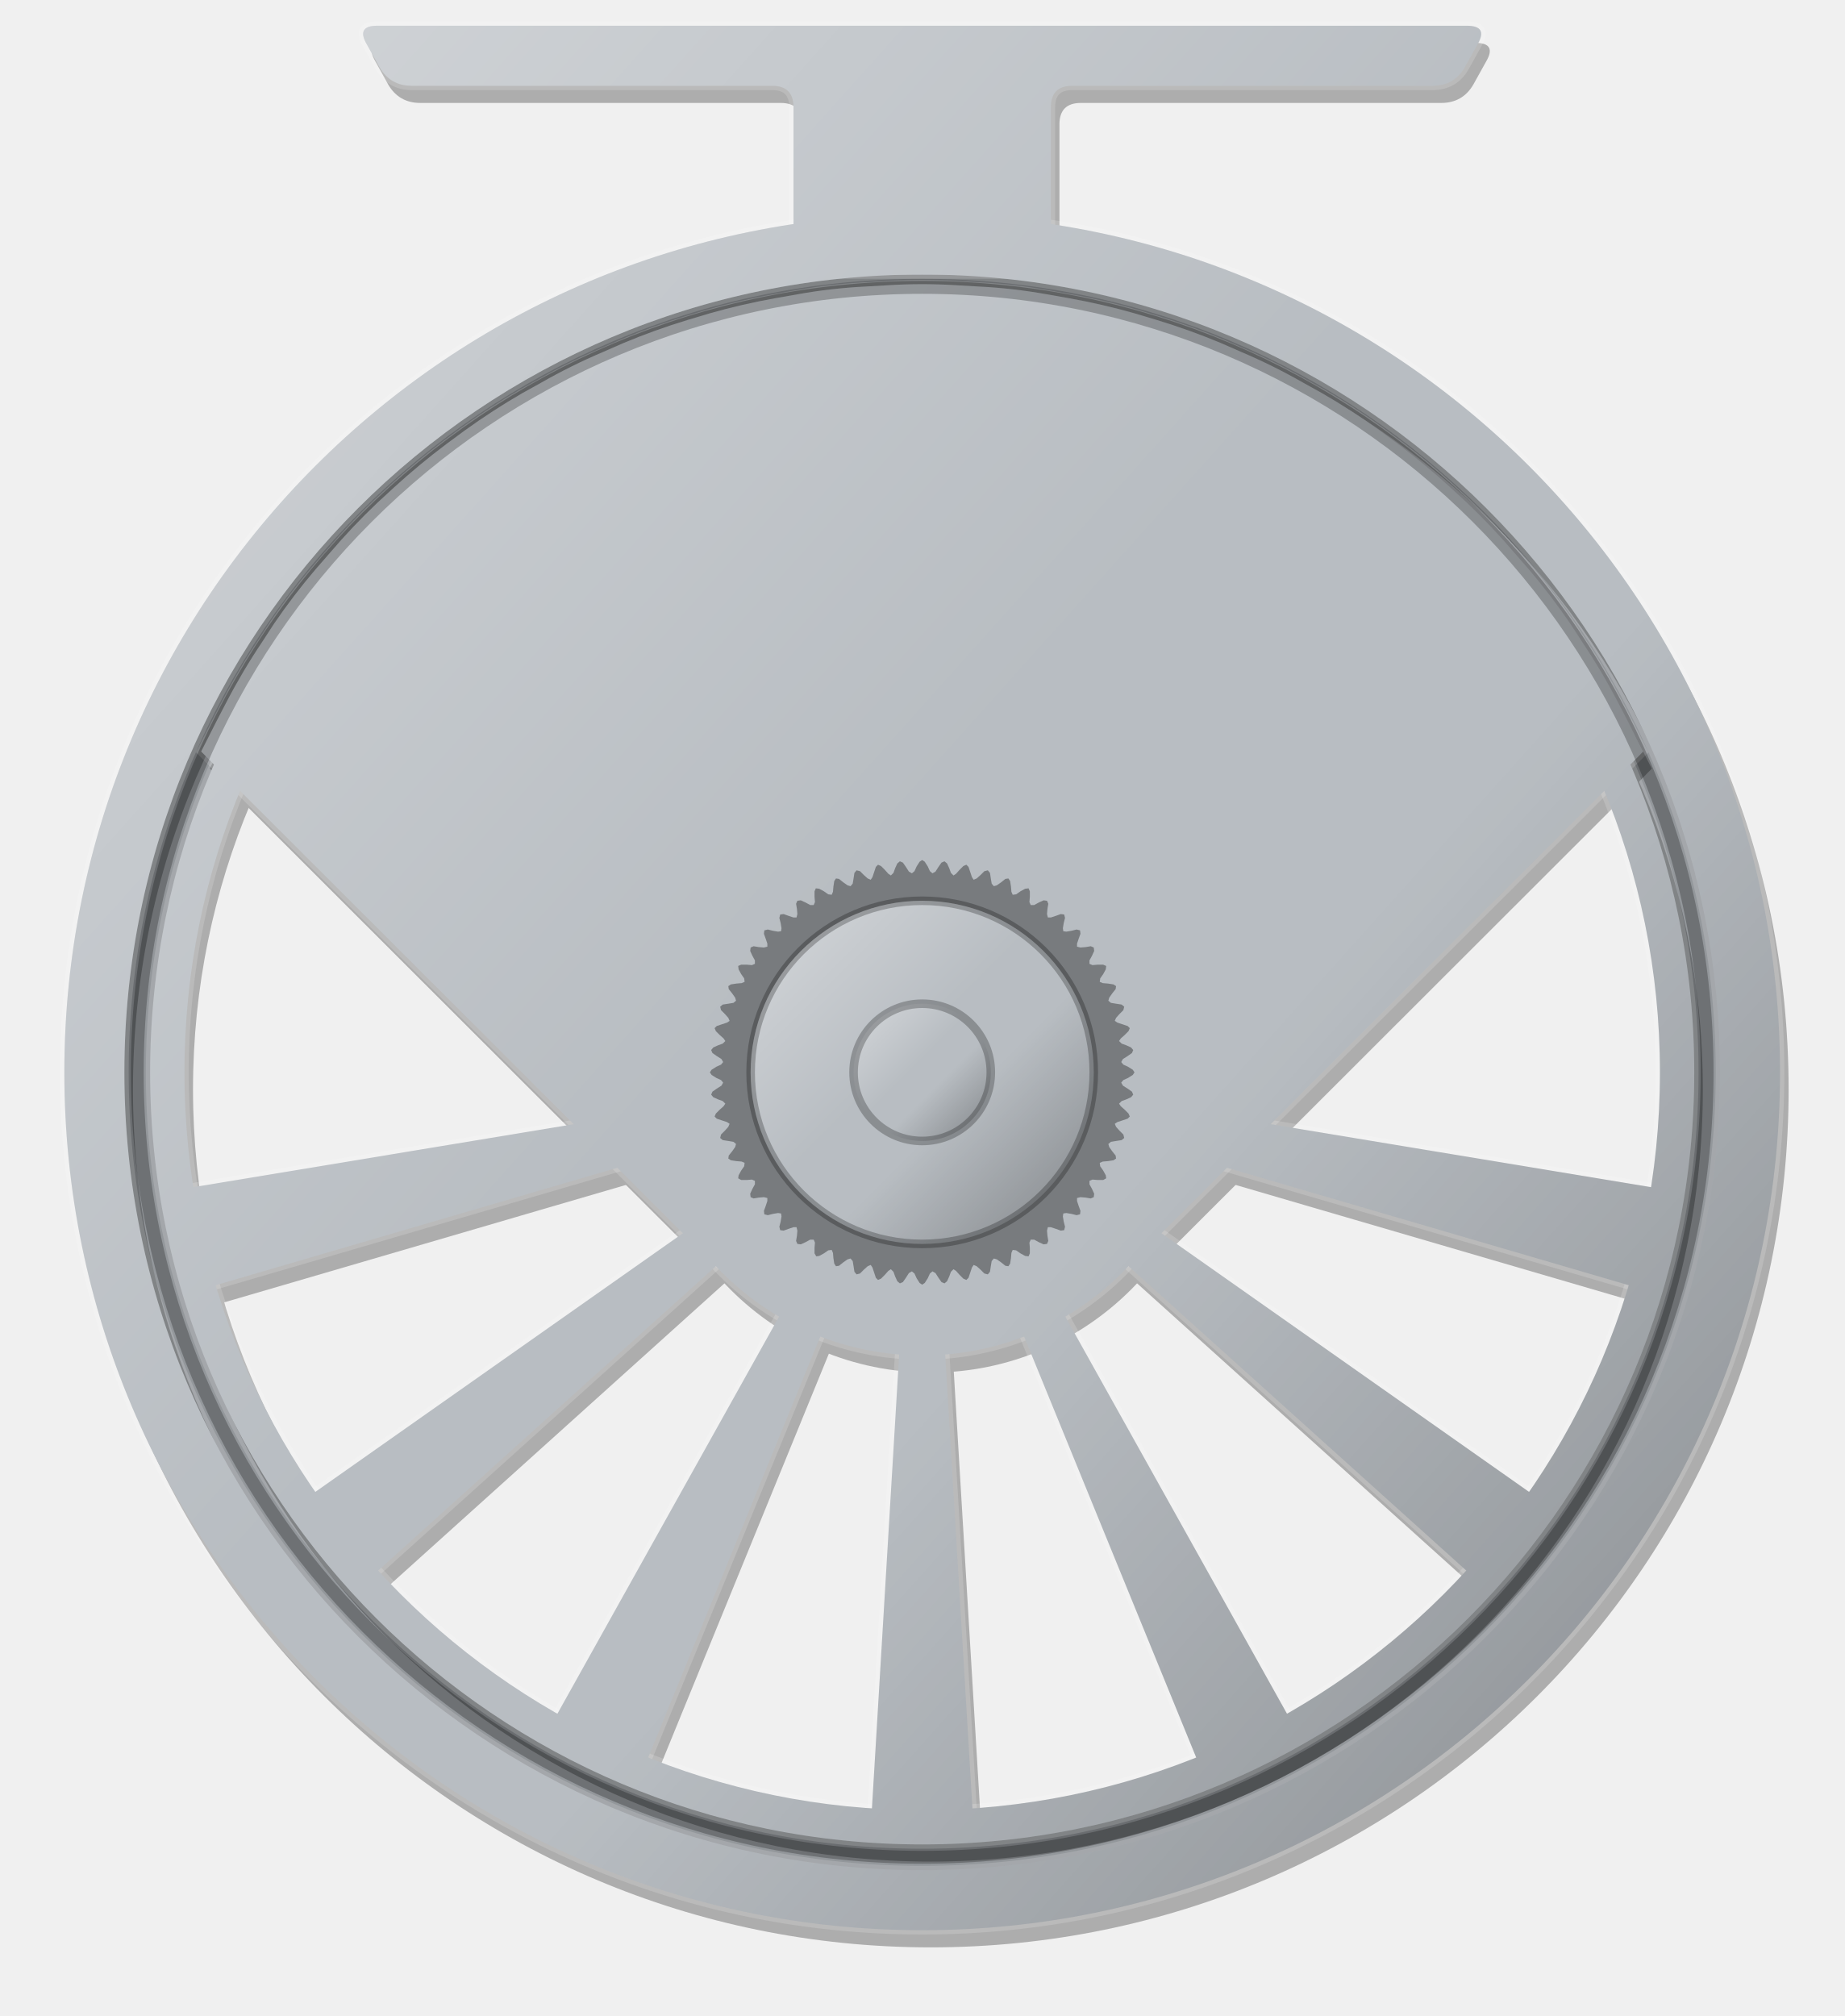
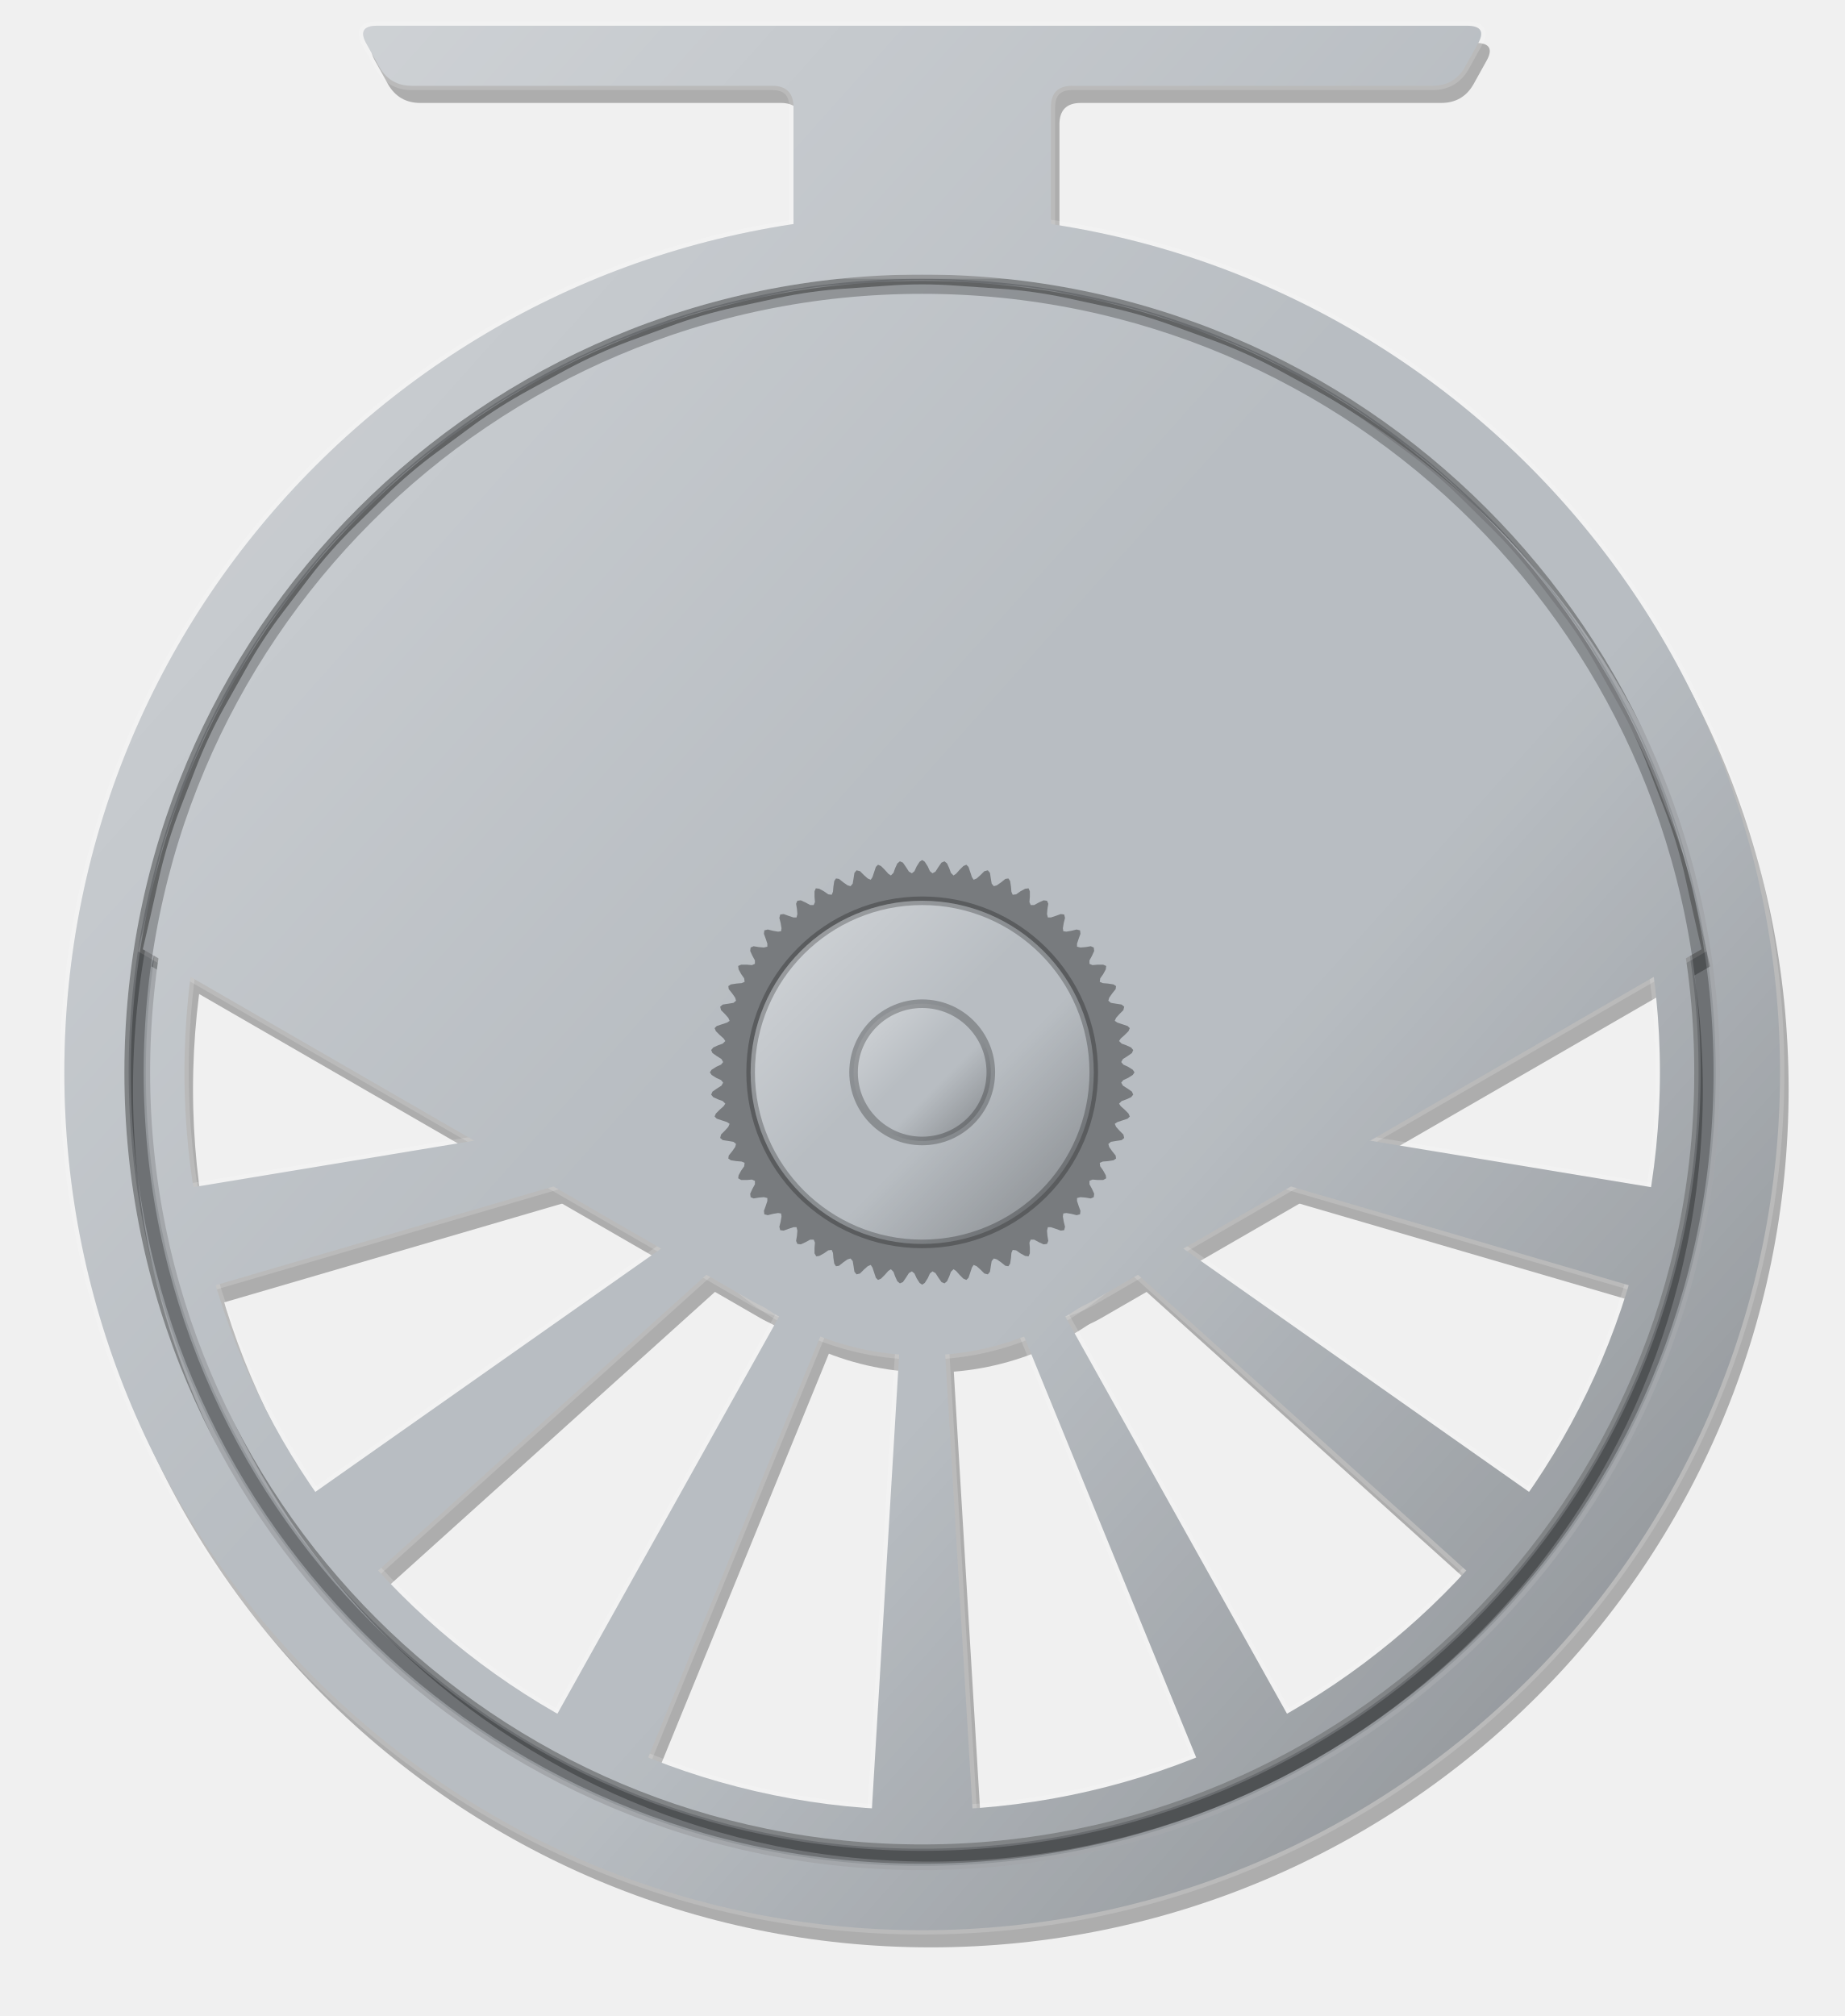
<svg xmlns="http://www.w3.org/2000/svg" viewBox="-215 -250 430 470" color="#b8bdc2">
  <defs>
    <linearGradient id="sheen" x1="0" y1="0" x2="1" y2="1">
      <stop offset="0" stop-color="#fff" stop-opacity=".4" />
      <stop offset=".45" stop-color="#fff" stop-opacity="0" />
      <stop offset=".6" stop-color="#000" stop-opacity="0" />
      <stop offset="1" stop-color="#000" stop-opacity=".3" />
    </linearGradient>
    <g id="back" fill-rule="evenodd">
      <path d="M-190 0a190 190 0 1 0 380 0a190 190 0 1 0 -380 0ZM-178 0a178 178 0 1 0 356 0a178 178 0 1 0 -356 0Z" />
    </g>
    <g id="body" fill-rule="evenodd">
      <path d="M-200 0a200 200 0 1 0 400 0a200 200 0 1 0 -400 0ZM-186 0a186 186 0 1 0 372 0a186 186 0 1 0 -372 0Z" />
      <path d="M-180 0a180 180 0 1 0 360 0a180 180 0 1 0 -360 0ZM-172 0a172 172 0 1 0 344 0a172 172 0 1 0 -344 0Z" />
      <path d="M-129.5 -239.7Q-132 -244 -127 -244L127 -244Q132 -244 129.5 -239.7L126.5 -234.3Q124 -230 119 -230L35 -230Q30 -230 30 -225L30 -191Q30 -186 25 -186L-25 -186Q-30 -186 -30 -191L-30 -225Q-30 -230 -35 -230L-119 -230Q-124 -230 -126.5 -234.3Z" />
-       <path d="M52.3 41Q46.7 46.7 38.7 46.7L-38.7 46.7Q-46.7 46.7 -52.3 41L-162.5 -69.1Q-168.1 -74.8 -168.1 -74.8L-168.1 -74.8Q-168.1 -74.8 -164.5 -81.9L-162.1 -86.5Q-158.4 -93.6 -153.9 -100.3L-151.1 -104.6Q-146.6 -111.2 -141.4 -117.3L-138 -121.2Q-132.8 -127.3 -127 -132.8L-123.2 -136.3Q-117.3 -141.7 -110.9 -146.5L-106.7 -149.6Q-100.2 -154.3 -93.3 -158.3L-88.8 -160.8Q-81.8 -164.8 -74.5 -167.9L-69.7 -170Q-62.3 -173.1 -54.7 -175.4L-49.7 -176.9Q-42 -179.1 -34.1 -180.5L-29 -181.4Q-21.2 -182.8 -13.2 -183.2L-8 -183.5Q0 -184 8 -183.5L13.2 -183.2Q21.2 -182.8 29 -181.4L34.1 -180.5Q42 -179.1 49.7 -176.9L54.7 -175.4Q62.3 -173.1 69.7 -170L74.5 -167.9Q81.8 -164.8 88.8 -160.8L93.3 -158.3Q100.2 -154.3 106.7 -149.6L110.9 -146.5Q117.3 -141.7 123.2 -136.3L127 -132.8Q132.8 -127.3 138 -121.2L141.4 -117.3Q146.6 -111.2 151.1 -104.6L153.9 -100.3Q158.4 -93.6 162.1 -86.5L164.5 -81.9Q168.1 -74.8 168.1 -74.8L168.1 -74.8Q168.1 -74.8 162.5 -69.1Z" />
+       <path d="M39.9 53.2Q33 57.2 25 57.2L-25 57.2Q-33 57.2 -39.9 53.2L-174.8 -24.7Q-181.7 -28.7 -181.7 -28.7L-181.7 -28.7Q-181.7 -28.7 -179.9 -36.5L-177.7 -46.3Q-175.9 -54 -173 -61.5L-169.4 -70.8Q-166.5 -78.3 -162.6 -85.3L-157.7 -94Q-153.8 -101 -149 -107.3L-142.9 -115.3Q-138 -121.7 -132.3 -127.3L-125.2 -134.3Q-119.5 -139.9 -113.1 -144.6L-105 -150.6Q-98.6 -155.3 -91.6 -159.1L-82.8 -163.9Q-75.7 -167.7 -68.2 -170.5L-58.9 -173.9Q-51.3 -176.7 -43.5 -178.4L-33.8 -180.5Q-25.9 -182.2 -18 -182.7L-8 -183.4Q0 -184 8 -183.4L18 -182.7Q25.9 -182.2 33.8 -180.5L43.5 -178.4Q51.3 -176.7 58.9 -173.9L68.2 -170.5Q75.7 -167.7 82.8 -163.9L91.6 -159.1Q98.6 -155.3 105 -150.6L113.1 -144.6Q119.5 -139.9 125.2 -134.3L132.3 -127.3Q138 -121.7 142.9 -115.3L149 -107.3Q153.8 -101 157.7 -94L162.6 -85.3Q166.5 -78.3 169.4 -70.8L173 -61.5Q175.9 -54 177.7 -46.3L179.9 -36.5Q181.7 -28.7 181.7 -28.7L181.7 -28.7Q181.7 -28.7 174.8 -24.7Z" />
      <path d="M-66 0a66 66 0 1 0 132 0a66 66 0 1 0 -132 0Z" />
      <path d="M58.1 15.3Q57.4 18.2 60.3 19.1L166 50Q168.9 50.9 169.6 47.9L173.6 30.4Q174.3 27.5 171.3 27L62.6 9Q59.6 8.5 58.9 11.4Z" />
      <path d="M45.7 39Q43.8 41.3 46 43.3L127.9 117.1Q130.1 119.1 132 116.8L143.2 102.7Q145.1 100.4 142.6 98.6L52.5 35.2Q50 33.5 48.2 35.8Z" />
      <path d="M24.2 54.9Q21.5 56.2 22.7 59L64.4 161Q65.6 163.8 68.3 162.5L84.5 154.7Q87.2 153.4 85.7 150.7L32 54.5Q30.5 51.9 27.8 53.2Z" />
      <path d="M-2 60Q-5 60 -5.2 63L-11.8 173Q-12 176 -9 176L9 176Q12 176 11.8 173L5.2 63Q5 60 2 60Z" />
      <path d="M-27.8 53.2Q-30.5 51.9 -32 54.5L-85.7 150.7Q-87.2 153.4 -84.5 154.7L-68.3 162.5Q-65.6 163.8 -64.4 161L-22.7 59Q-21.5 56.2 -24.2 54.9Z" />
      <path d="M-48.2 35.8Q-50 33.5 -52.5 35.2L-142.6 98.6Q-145.1 100.4 -143.2 102.7L-132 116.8Q-130.1 119.1 -127.9 117.1L-46 43.3Q-43.8 41.3 -45.7 39Z" />
      <path d="M-58.9 11.4Q-59.6 8.5 -62.6 9L-171.3 27Q-174.3 27.5 -173.6 30.4L-169.6 47.9Q-168.9 50.9 -166 50L-60.3 19.1Q-57.4 18.2 -58.1 15.3Z" />
    </g>
    <mask id="body-mask">
      <use href="#body" fill="#fff" />
    </mask>
  </defs>
  <use href="#back" fill="currentColor" />
  <use href="#back" fill="#000" opacity=".2" />
  <use href="#body" fill="#000" opacity=".28" transform="translate(2 4)" />
  <use href="#body" fill="none" stroke="#fff" stroke-opacity=".16" stroke-width="2" />
  <use href="#body" fill="currentColor" />
  <rect x="-215" y="-250" width="430" height="470" fill="url(#sheen)" mask="url(#body-mask)" />
  <circle r="183" fill="none" stroke="#000" stroke-opacity=".25" stroke-width="3" />
  <path d="M49.5 0L49.1 0.6L48 1.3L46.9 1.8L46.4 2.4L46.8 3.1L47.9 3.8L48.9 4.5L49.2 5.2L48.7 5.8L47.6 6.3L46.5 6.7L45.9 7.3L46.3 7.9L47.2 8.7L48.1 9.6L48.4 10.3L47.9 10.8L46.7 11.2L45.5 11.6L44.9 12L45.2 12.7L46 13.6L46.9 14.5L47.1 15.3L46.5 15.8L45.2 16L44 16.2L43.4 16.7L43.6 17.4L44.3 18.4L45.1 19.4L45.2 20.1L44.6 20.5L43.3 20.7L42.1 20.8L41.4 21.1L41.5 21.9L42.2 22.9L42.8 24L42.9 24.7L42.2 25.1L40.9 25.1L39.7 25L39 25.3L39 26.1L39.6 27.2L40.1 28.3L40 29.1L39.3 29.4L38.1 29.2L36.9 29.1L36.1 29.3L36.1 30L36.5 31.2L36.9 32.3L36.8 33.1L36 33.3L34.8 33L33.6 32.8L32.9 32.9L32.8 33.6L33 34.8L33.3 36L33.1 36.8L32.3 36.9L31.2 36.5L30 36.1L29.3 36.1L29.1 36.9L29.2 38.1L29.4 39.3L29.1 40L28.3 40.1L27.2 39.6L26.1 39L25.3 39L25 39.7L25.1 40.9L25.1 42.2L24.8 42.9L24 42.8L22.9 42.2L21.9 41.5L21.1 41.4L20.8 42.1L20.7 43.3L20.5 44.6L20.1 45.2L19.4 45.1L18.4 44.3L17.4 43.6L16.7 43.4L16.2 44L16 45.2L15.8 46.5L15.3 47.1L14.5 46.9L13.6 46L12.7 45.2L12 44.9L11.6 45.5L11.2 46.7L10.8 47.9L10.3 48.4L9.6 48.1L8.7 47.2L7.9 46.3L7.3 45.9L6.7 46.5L6.3 47.6L5.8 48.7L5.2 49.2L4.5 48.9L3.8 47.9L3.1 46.8L2.4 46.4L1.8 46.9L1.3 48L0.6 49.1L0 49.5L-0.6 49.1L-1.3 48L-1.8 46.9L-2.4 46.4L-3.1 46.8L-3.8 47.9L-4.5 48.9L-5.2 49.2L-5.8 48.7L-6.3 47.6L-6.7 46.5L-7.3 45.9L-7.9 46.3L-8.7 47.2L-9.6 48.1L-10.3 48.4L-10.8 47.9L-11.2 46.7L-11.6 45.5L-12 44.9L-12.7 45.2L-13.6 46L-14.5 46.9L-15.3 47.1L-15.8 46.5L-16 45.2L-16.2 44L-16.7 43.4L-17.4 43.6L-18.4 44.3L-19.4 45.1L-20.1 45.2L-20.5 44.6L-20.7 43.3L-20.8 42.1L-21.1 41.4L-21.9 41.5L-22.9 42.2L-24 42.8L-24.7 42.9L-25.1 42.2L-25.1 40.9L-25 39.7L-25.3 39L-26.1 39L-27.2 39.6L-28.3 40.1L-29.1 40L-29.4 39.3L-29.2 38.1L-29.1 36.9L-29.3 36.1L-30 36.1L-31.2 36.5L-32.3 36.9L-33.1 36.8L-33.3 36L-33 34.8L-32.8 33.6L-32.9 32.9L-33.6 32.8L-34.8 33L-36 33.3L-36.8 33.1L-36.9 32.3L-36.5 31.2L-36.1 30L-36.1 29.3L-36.9 29.1L-38.1 29.2L-39.3 29.4L-40 29.1L-40.1 28.3L-39.6 27.2L-39 26.1L-39 25.3L-39.7 25L-40.9 25.1L-42.2 25.1L-42.9 24.7L-42.8 24L-42.2 22.9L-41.5 21.9L-41.4 21.1L-42.1 20.8L-43.3 20.7L-44.6 20.5L-45.2 20.1L-45.1 19.4L-44.3 18.4L-43.6 17.4L-43.4 16.7L-44 16.2L-45.2 16L-46.5 15.8L-47.1 15.3L-46.9 14.5L-46 13.6L-45.2 12.7L-44.9 12L-45.5 11.6L-46.7 11.2L-47.9 10.8L-48.4 10.3L-48.1 9.6L-47.2 8.7L-46.3 7.9L-45.9 7.3L-46.5 6.7L-47.6 6.3L-48.7 5.8L-49.2 5.2L-48.9 4.5L-47.9 3.8L-46.8 3.1L-46.4 2.4L-46.9 1.8L-48 1.3L-49.1 0.6L-49.5 0L-49.1 -0.6L-48 -1.3L-46.9 -1.8L-46.4 -2.4L-46.8 -3.1L-47.9 -3.8L-48.9 -4.5L-49.2 -5.2L-48.7 -5.8L-47.6 -6.3L-46.5 -6.7L-45.9 -7.3L-46.3 -7.9L-47.2 -8.7L-48.1 -9.6L-48.4 -10.3L-47.9 -10.8L-46.7 -11.2L-45.5 -11.6L-44.9 -12L-45.2 -12.7L-46 -13.6L-46.9 -14.5L-47.1 -15.3L-46.5 -15.8L-45.2 -16L-44 -16.2L-43.4 -16.7L-43.6 -17.4L-44.3 -18.4L-45.1 -19.4L-45.2 -20.1L-44.6 -20.5L-43.3 -20.7L-42.1 -20.8L-41.4 -21.1L-41.5 -21.9L-42.2 -22.9L-42.8 -24L-42.9 -24.8L-42.2 -25.1L-40.9 -25.1L-39.7 -25L-39 -25.3L-39 -26.1L-39.6 -27.2L-40.1 -28.3L-40 -29.1L-39.3 -29.4L-38.1 -29.2L-36.9 -29.1L-36.1 -29.3L-36.1 -30L-36.5 -31.2L-36.9 -32.3L-36.8 -33.1L-36 -33.3L-34.8 -33L-33.6 -32.8L-32.9 -32.9L-32.8 -33.6L-33 -34.8L-33.3 -36L-33.1 -36.8L-32.3 -36.9L-31.2 -36.5L-30 -36.1L-29.3 -36.1L-29.1 -36.9L-29.2 -38.1L-29.4 -39.3L-29.1 -40L-28.3 -40.1L-27.2 -39.6L-26.1 -39L-25.3 -39L-25 -39.7L-25.1 -40.9L-25.1 -42.2L-24.8 -42.9L-24 -42.8L-22.9 -42.2L-21.9 -41.5L-21.1 -41.4L-20.8 -42.1L-20.7 -43.3L-20.5 -44.6L-20.1 -45.2L-19.4 -45.1L-18.4 -44.3L-17.4 -43.6L-16.7 -43.4L-16.2 -44L-16 -45.2L-15.8 -46.5L-15.3 -47.1L-14.5 -46.9L-13.6 -46L-12.7 -45.2L-12 -44.9L-11.6 -45.5L-11.2 -46.7L-10.8 -47.9L-10.3 -48.4L-9.6 -48.1L-8.7 -47.2L-7.9 -46.3L-7.3 -45.9L-6.7 -46.5L-6.3 -47.6L-5.8 -48.7L-5.2 -49.2L-4.5 -48.9L-3.8 -47.9L-3.1 -46.8L-2.4 -46.4L-1.8 -46.9L-1.3 -48L-0.6 -49.1L0 -49.5L0.6 -49.1L1.3 -48L1.8 -46.9L2.4 -46.4L3.1 -46.8L3.8 -47.9L4.5 -48.9L5.2 -49.2L5.8 -48.7L6.3 -47.6L6.7 -46.5L7.3 -45.9L7.9 -46.3L8.7 -47.2L9.6 -48.1L10.3 -48.4L10.8 -47.9L11.2 -46.7L11.6 -45.5L12 -44.9L12.7 -45.2L13.6 -46L14.5 -46.9L15.3 -47.1L15.8 -46.5L16 -45.2L16.2 -44L16.7 -43.4L17.4 -43.6L18.4 -44.3L19.4 -45.1L20.1 -45.2L20.5 -44.6L20.7 -43.3L20.8 -42.1L21.1 -41.4L21.9 -41.5L22.9 -42.2L24 -42.8L24.8 -42.9L25.1 -42.2L25.1 -40.9L25 -39.7L25.3 -39L26.1 -39L27.2 -39.6L28.3 -40.1L29.1 -40L29.4 -39.3L29.2 -38.1L29.1 -36.9L29.3 -36.1L30 -36.1L31.2 -36.5L32.3 -36.9L33.1 -36.8L33.3 -36L33 -34.8L32.8 -33.6L32.9 -32.9L33.6 -32.8L34.8 -33L36 -33.3L36.8 -33.1L36.9 -32.3L36.5 -31.2L36.1 -30L36.1 -29.3L36.9 -29.1L38.1 -29.2L39.3 -29.4L40 -29.1L40.1 -28.3L39.6 -27.2L39 -26.1L39 -25.3L39.7 -25L40.9 -25.1L42.2 -25.1L42.9 -24.8L42.8 -24L42.2 -22.9L41.5 -21.9L41.4 -21.1L42.1 -20.8L43.3 -20.7L44.6 -20.5L45.2 -20.1L45.1 -19.4L44.3 -18.4L43.6 -17.4L43.4 -16.7L44 -16.2L45.2 -16L46.5 -15.8L47.1 -15.3L46.9 -14.5L46 -13.6L45.2 -12.7L44.9 -12L45.5 -11.6L46.7 -11.2L47.9 -10.8L48.4 -10.3L48.1 -9.6L47.2 -8.7L46.3 -7.9L45.9 -7.3L46.5 -6.7L47.6 -6.3L48.7 -5.8L49.2 -5.2L48.9 -4.5L47.9 -3.8L46.8 -3.1L46.4 -2.4L46.9 -1.8L48 -1.3L49.1 -0.6Z" fill="currentColor" />
  <path d="M49.5 0L49.1 0.6L48 1.3L46.9 1.8L46.4 2.4L46.8 3.1L47.9 3.8L48.9 4.5L49.2 5.2L48.7 5.8L47.6 6.3L46.5 6.7L45.9 7.3L46.3 7.9L47.2 8.7L48.1 9.6L48.4 10.3L47.9 10.8L46.7 11.2L45.5 11.6L44.9 12L45.2 12.7L46 13.6L46.9 14.5L47.1 15.3L46.5 15.8L45.2 16L44 16.2L43.4 16.7L43.6 17.4L44.3 18.4L45.1 19.4L45.2 20.1L44.6 20.5L43.3 20.7L42.1 20.8L41.4 21.1L41.5 21.9L42.2 22.9L42.8 24L42.9 24.7L42.2 25.1L40.9 25.1L39.7 25L39 25.3L39 26.1L39.6 27.2L40.1 28.3L40 29.1L39.3 29.4L38.1 29.2L36.9 29.1L36.1 29.3L36.1 30L36.5 31.2L36.9 32.3L36.8 33.1L36 33.3L34.8 33L33.6 32.8L32.9 32.9L32.8 33.6L33 34.8L33.3 36L33.1 36.8L32.3 36.9L31.2 36.5L30 36.1L29.3 36.1L29.1 36.9L29.2 38.1L29.4 39.3L29.1 40L28.3 40.1L27.2 39.6L26.1 39L25.3 39L25 39.7L25.1 40.9L25.1 42.2L24.8 42.9L24 42.8L22.9 42.2L21.9 41.5L21.1 41.4L20.8 42.1L20.7 43.3L20.5 44.6L20.1 45.2L19.4 45.1L18.4 44.3L17.4 43.6L16.7 43.4L16.2 44L16 45.2L15.8 46.5L15.3 47.1L14.5 46.9L13.6 46L12.7 45.2L12 44.9L11.6 45.5L11.2 46.7L10.8 47.9L10.3 48.4L9.6 48.1L8.7 47.2L7.9 46.3L7.3 45.9L6.7 46.5L6.3 47.6L5.8 48.7L5.2 49.2L4.5 48.9L3.8 47.9L3.1 46.8L2.4 46.4L1.8 46.9L1.3 48L0.6 49.1L0 49.5L-0.6 49.1L-1.3 48L-1.8 46.9L-2.4 46.4L-3.1 46.8L-3.8 47.9L-4.5 48.9L-5.2 49.2L-5.8 48.7L-6.3 47.6L-6.7 46.5L-7.3 45.9L-7.9 46.3L-8.7 47.2L-9.6 48.1L-10.3 48.4L-10.8 47.9L-11.2 46.7L-11.6 45.5L-12 44.9L-12.7 45.2L-13.6 46L-14.5 46.9L-15.3 47.1L-15.8 46.5L-16 45.2L-16.2 44L-16.7 43.4L-17.4 43.6L-18.4 44.3L-19.4 45.1L-20.1 45.2L-20.5 44.6L-20.7 43.3L-20.8 42.1L-21.1 41.4L-21.9 41.5L-22.9 42.2L-24 42.8L-24.7 42.9L-25.1 42.2L-25.1 40.9L-25 39.7L-25.3 39L-26.1 39L-27.2 39.6L-28.3 40.1L-29.1 40L-29.4 39.3L-29.2 38.1L-29.1 36.9L-29.3 36.1L-30 36.1L-31.2 36.5L-32.3 36.9L-33.1 36.8L-33.3 36L-33 34.8L-32.8 33.6L-32.9 32.9L-33.6 32.8L-34.8 33L-36 33.3L-36.8 33.1L-36.9 32.3L-36.5 31.2L-36.1 30L-36.1 29.3L-36.9 29.1L-38.1 29.2L-39.3 29.4L-40 29.1L-40.1 28.3L-39.6 27.2L-39 26.1L-39 25.3L-39.7 25L-40.9 25.1L-42.2 25.1L-42.9 24.7L-42.8 24L-42.2 22.9L-41.5 21.9L-41.4 21.1L-42.1 20.8L-43.3 20.7L-44.6 20.5L-45.2 20.1L-45.1 19.4L-44.3 18.4L-43.6 17.4L-43.4 16.7L-44 16.2L-45.2 16L-46.5 15.8L-47.1 15.3L-46.9 14.5L-46 13.6L-45.2 12.7L-44.9 12L-45.5 11.6L-46.7 11.2L-47.9 10.8L-48.4 10.3L-48.1 9.6L-47.2 8.7L-46.3 7.9L-45.9 7.3L-46.5 6.7L-47.6 6.3L-48.7 5.8L-49.2 5.2L-48.9 4.5L-47.9 3.8L-46.8 3.1L-46.4 2.4L-46.9 1.8L-48 1.3L-49.1 0.6L-49.5 0L-49.1 -0.6L-48 -1.3L-46.9 -1.8L-46.4 -2.4L-46.8 -3.1L-47.9 -3.8L-48.9 -4.5L-49.2 -5.2L-48.7 -5.8L-47.6 -6.3L-46.5 -6.7L-45.9 -7.3L-46.3 -7.9L-47.2 -8.7L-48.1 -9.6L-48.4 -10.3L-47.9 -10.8L-46.7 -11.2L-45.5 -11.6L-44.9 -12L-45.2 -12.7L-46 -13.6L-46.9 -14.5L-47.1 -15.3L-46.5 -15.8L-45.2 -16L-44 -16.2L-43.4 -16.7L-43.6 -17.4L-44.3 -18.4L-45.1 -19.4L-45.2 -20.1L-44.6 -20.5L-43.3 -20.7L-42.1 -20.8L-41.4 -21.1L-41.5 -21.9L-42.2 -22.9L-42.8 -24L-42.9 -24.8L-42.2 -25.1L-40.9 -25.1L-39.7 -25L-39 -25.3L-39 -26.1L-39.6 -27.2L-40.1 -28.3L-40 -29.1L-39.3 -29.4L-38.1 -29.2L-36.9 -29.1L-36.1 -29.3L-36.1 -30L-36.5 -31.2L-36.9 -32.3L-36.8 -33.1L-36 -33.3L-34.8 -33L-33.6 -32.8L-32.9 -32.9L-32.8 -33.6L-33 -34.8L-33.3 -36L-33.1 -36.8L-32.3 -36.9L-31.2 -36.5L-30 -36.1L-29.3 -36.1L-29.1 -36.9L-29.2 -38.1L-29.4 -39.3L-29.1 -40L-28.3 -40.1L-27.2 -39.6L-26.1 -39L-25.3 -39L-25 -39.7L-25.1 -40.9L-25.1 -42.2L-24.8 -42.9L-24 -42.8L-22.9 -42.2L-21.9 -41.5L-21.1 -41.4L-20.8 -42.1L-20.7 -43.3L-20.5 -44.6L-20.1 -45.2L-19.4 -45.1L-18.4 -44.3L-17.4 -43.6L-16.7 -43.4L-16.2 -44L-16 -45.2L-15.8 -46.5L-15.3 -47.1L-14.5 -46.9L-13.6 -46L-12.7 -45.2L-12 -44.9L-11.6 -45.5L-11.2 -46.7L-10.8 -47.9L-10.3 -48.4L-9.6 -48.1L-8.7 -47.2L-7.9 -46.3L-7.3 -45.9L-6.7 -46.5L-6.3 -47.6L-5.8 -48.7L-5.2 -49.2L-4.5 -48.9L-3.8 -47.9L-3.1 -46.8L-2.4 -46.4L-1.8 -46.9L-1.3 -48L-0.6 -49.1L0 -49.5L0.6 -49.1L1.3 -48L1.8 -46.9L2.4 -46.4L3.1 -46.8L3.8 -47.9L4.5 -48.9L5.2 -49.2L5.8 -48.7L6.3 -47.6L6.7 -46.5L7.3 -45.9L7.9 -46.3L8.7 -47.2L9.6 -48.1L10.3 -48.4L10.8 -47.9L11.2 -46.7L11.6 -45.5L12 -44.9L12.7 -45.2L13.6 -46L14.5 -46.9L15.3 -47.1L15.8 -46.5L16 -45.2L16.2 -44L16.7 -43.4L17.4 -43.6L18.4 -44.3L19.4 -45.1L20.1 -45.2L20.5 -44.6L20.7 -43.3L20.8 -42.1L21.1 -41.4L21.9 -41.5L22.9 -42.2L24 -42.8L24.8 -42.9L25.1 -42.2L25.1 -40.9L25 -39.7L25.3 -39L26.1 -39L27.2 -39.6L28.3 -40.1L29.1 -40L29.4 -39.3L29.2 -38.1L29.1 -36.9L29.3 -36.1L30 -36.1L31.2 -36.5L32.3 -36.9L33.1 -36.8L33.3 -36L33 -34.8L32.8 -33.6L32.9 -32.9L33.6 -32.8L34.8 -33L36 -33.3L36.8 -33.1L36.9 -32.3L36.5 -31.2L36.1 -30L36.1 -29.3L36.9 -29.1L38.1 -29.2L39.3 -29.4L40 -29.1L40.1 -28.3L39.6 -27.2L39 -26.1L39 -25.3L39.7 -25L40.9 -25.1L42.2 -25.1L42.9 -24.8L42.8 -24L42.2 -22.9L41.5 -21.9L41.4 -21.1L42.1 -20.8L43.3 -20.7L44.6 -20.5L45.2 -20.1L45.1 -19.4L44.3 -18.4L43.6 -17.4L43.4 -16.7L44 -16.2L45.2 -16L46.5 -15.8L47.1 -15.3L46.9 -14.5L46 -13.6L45.2 -12.7L44.9 -12L45.5 -11.6L46.7 -11.2L47.9 -10.8L48.4 -10.3L48.1 -9.6L47.2 -8.7L46.3 -7.9L45.9 -7.3L46.5 -6.7L47.6 -6.3L48.7 -5.8L49.2 -5.2L48.9 -4.5L47.9 -3.8L46.8 -3.1L46.4 -2.4L46.9 -1.8L48 -1.3L49.1 -0.6Z" fill="#000" fill-opacity=".35" />
  <circle r="40" fill="currentColor" />
  <circle r="40" fill="url(#sheen)" />
  <circle r="40" fill="none" stroke="#000" stroke-opacity=".25" stroke-width="2" />
  <circle r="16" fill="currentColor" />
  <circle r="16" fill="url(#sheen)" />
  <circle r="16" fill="none" stroke="#000" stroke-opacity=".25" stroke-width="2" />
</svg>
